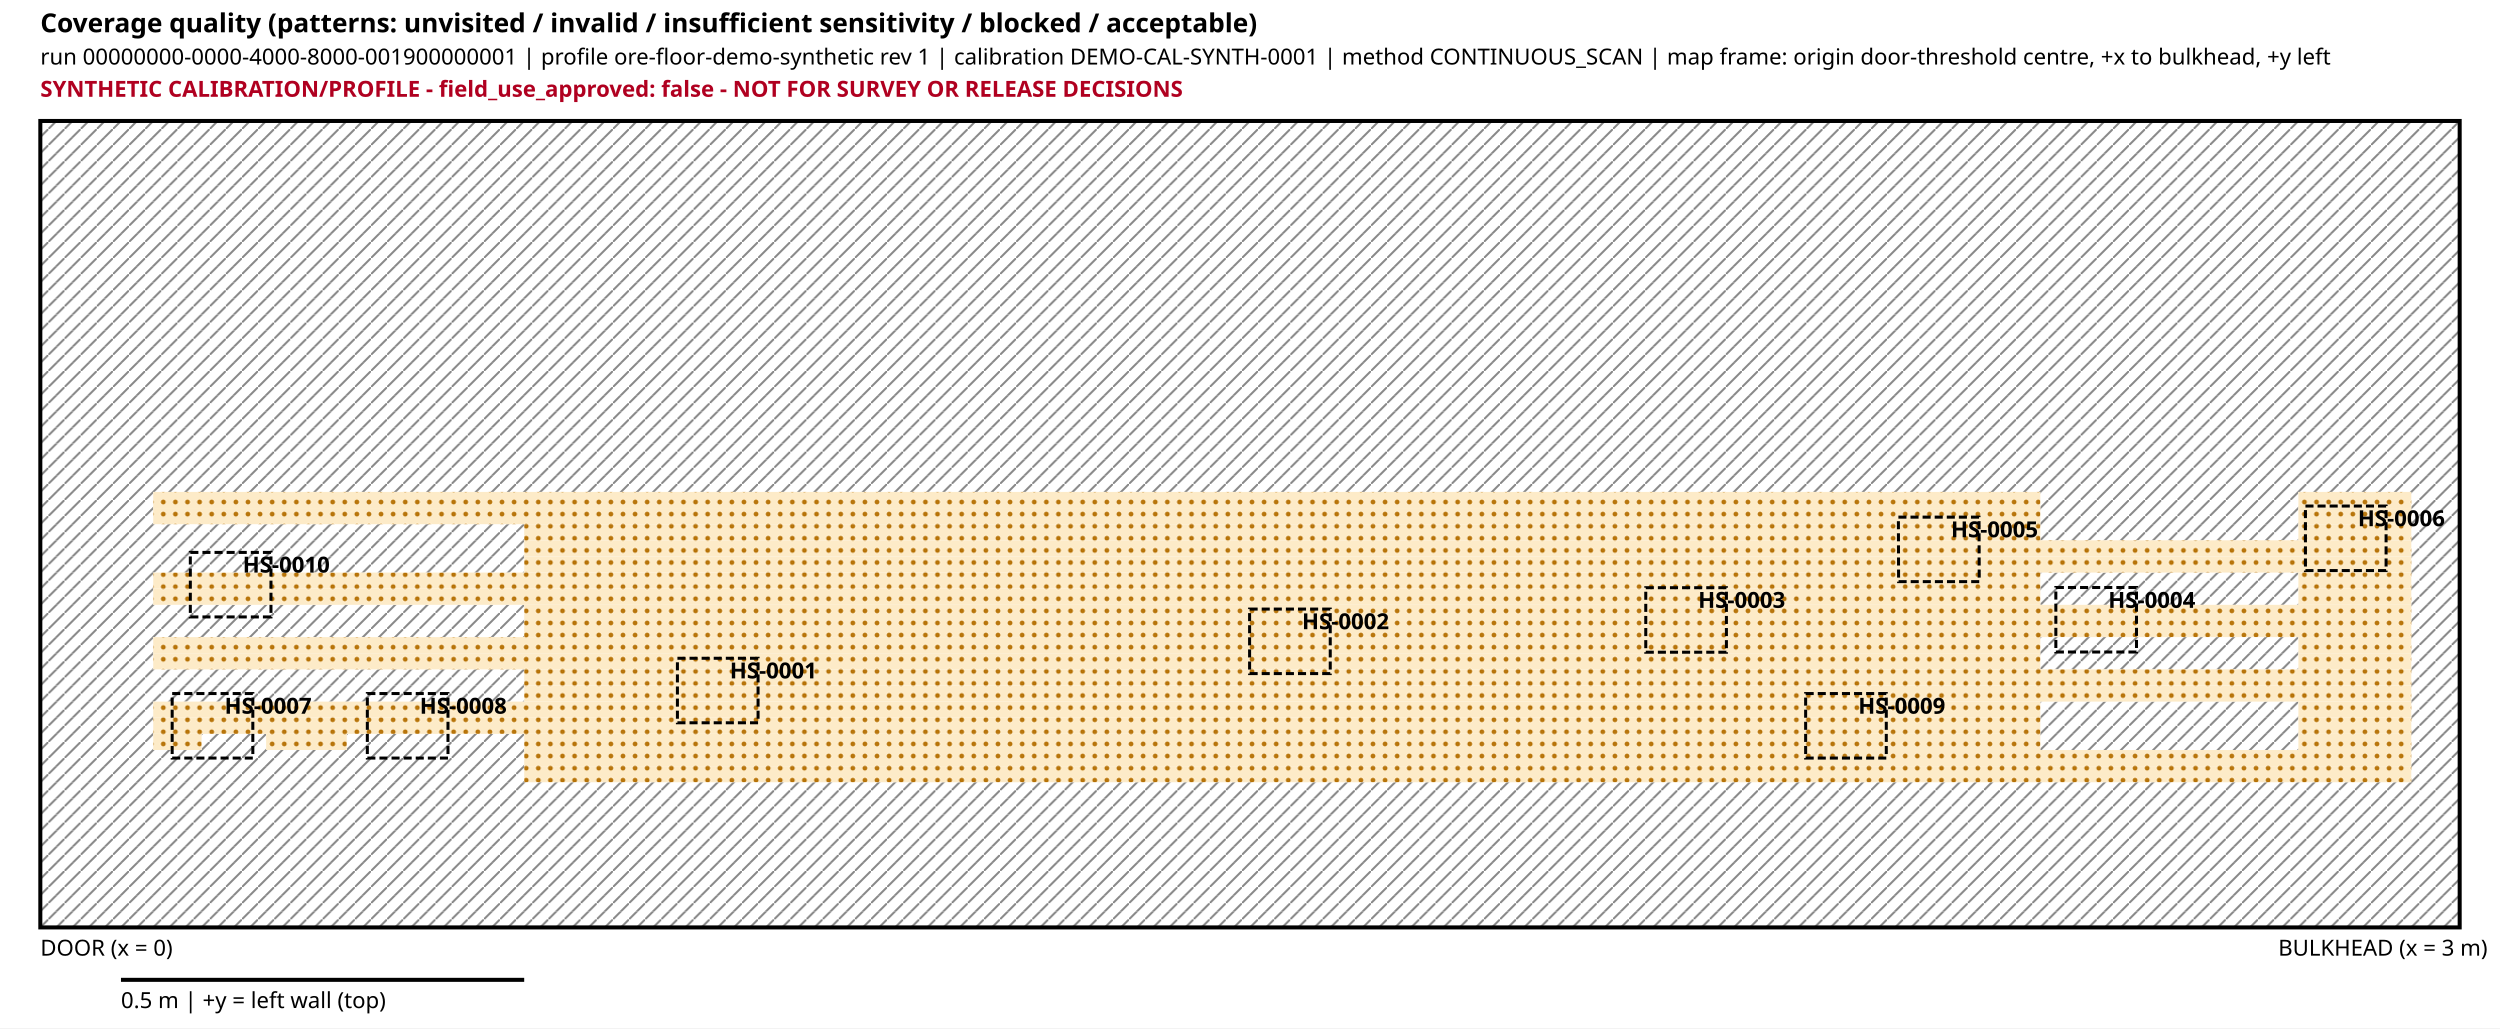
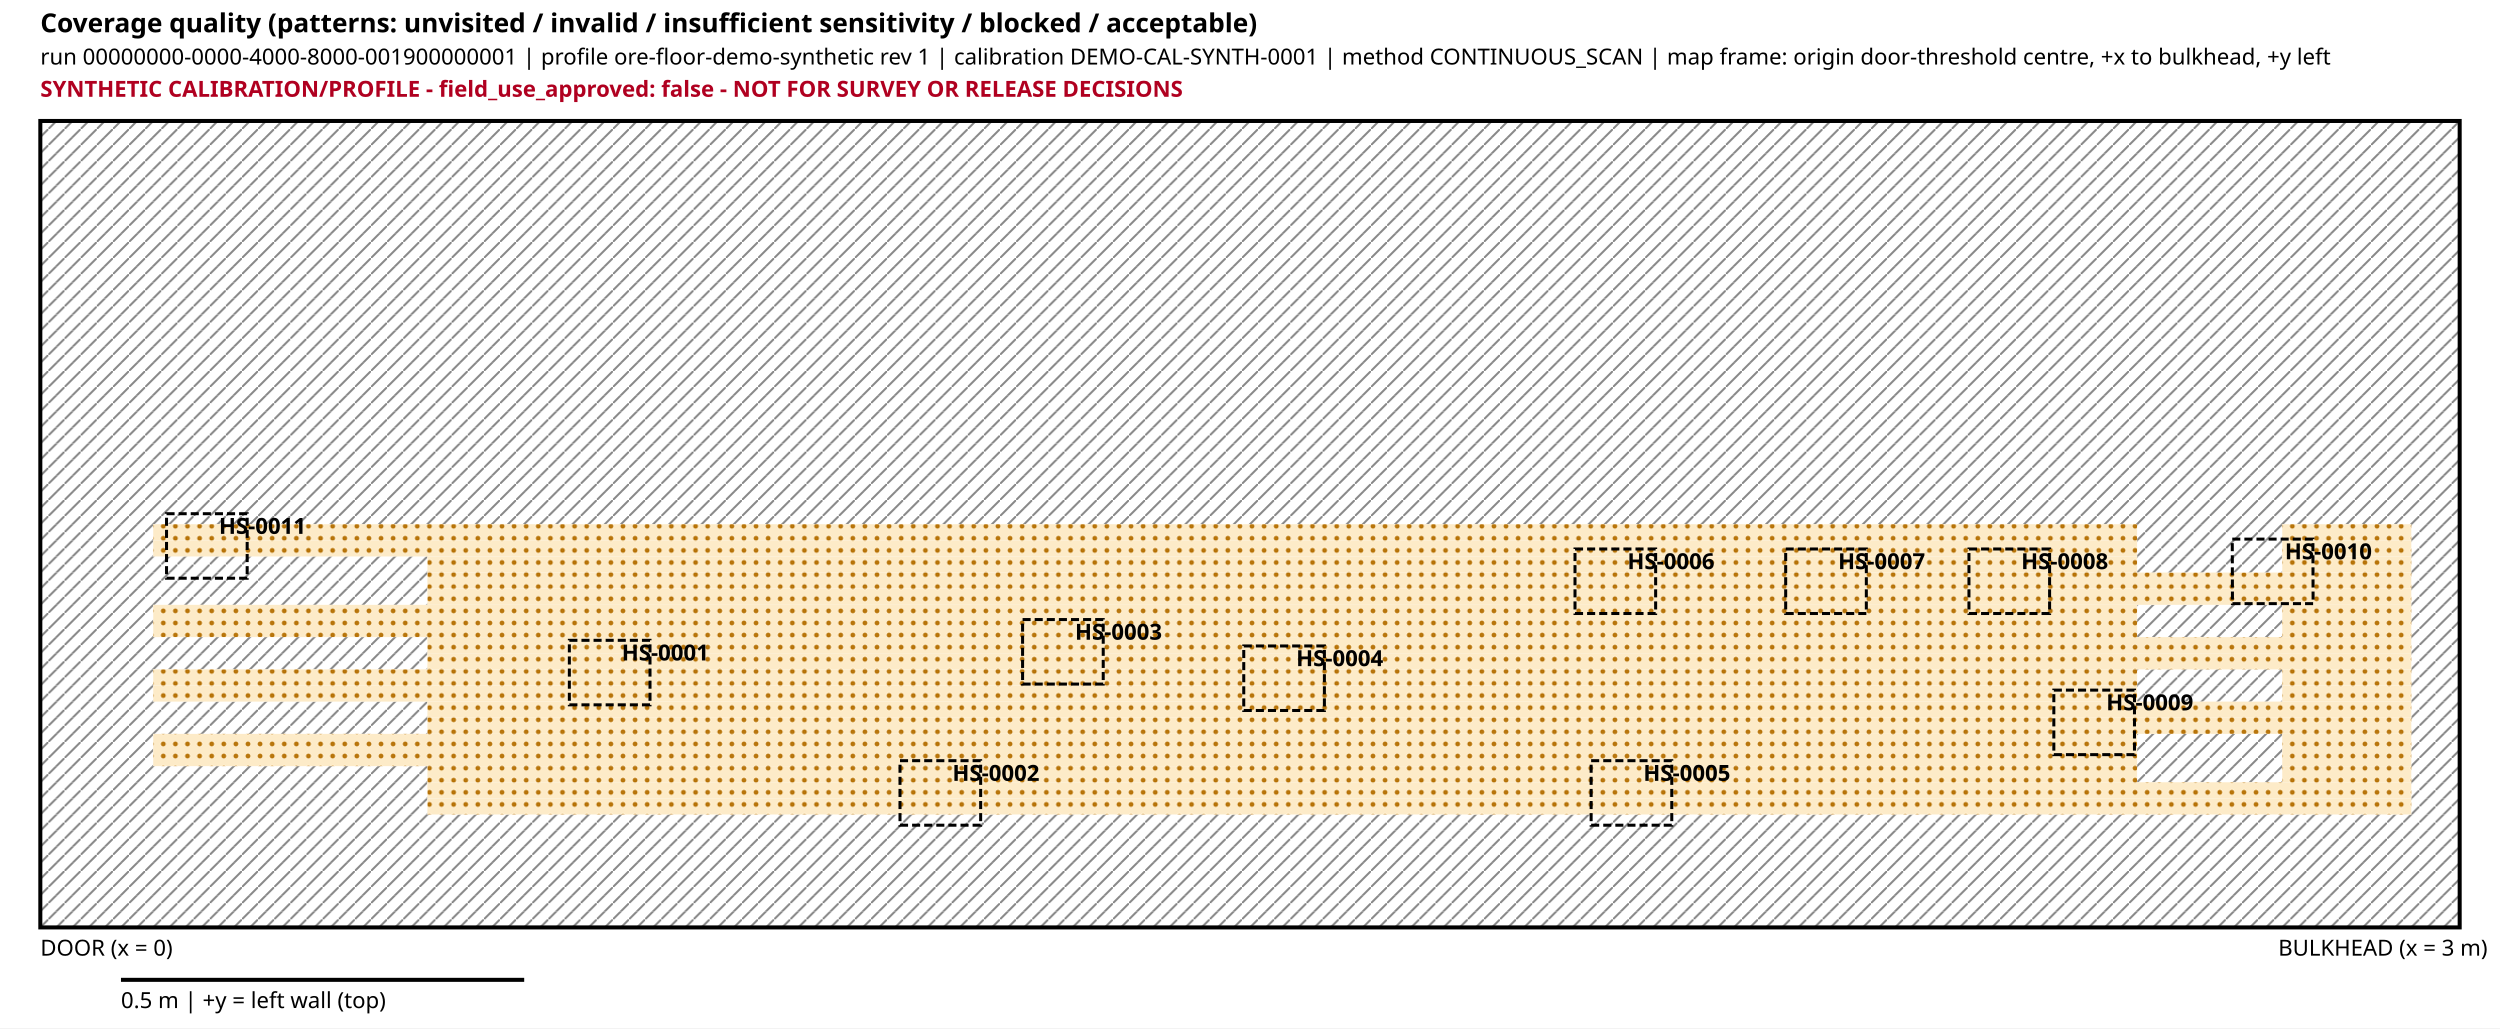
<svg xmlns="http://www.w3.org/2000/svg" width="1240" height="510" viewBox="0 0 1240 510" font-family="sans-serif" font-size="11">
  <defs>
    <pattern id="p-UNVISITED" width="8" height="8" patternUnits="userSpaceOnUse">
      <rect width="8" height="8" fill="#fff" />
      <path d="M0 8L8 0" stroke="#888" stroke-width="1" />
    </pattern>
    <pattern id="p-INVALID_DATA" width="8" height="8" patternUnits="userSpaceOnUse">
      <rect width="8" height="8" fill="#f6d5d5" />
      <path d="M0 0L8 8M0 8L8 0" stroke="#c83c3c" stroke-width="1" />
    </pattern>
    <pattern id="p-INSUFFICIENT_SENSITIVITY" width="6" height="6" patternUnits="userSpaceOnUse">
      <rect width="6" height="6" fill="#fdebc8" />
      <circle cx="3" cy="3" r="1.2" fill="#b9770e" />
    </pattern>
    <pattern id="p-BLOCKED" width="8" height="8" patternUnits="userSpaceOnUse">
      <rect width="8" height="8" fill="#e4dcf0" />
      <path d="M0 4H8" stroke="#785aa0" stroke-width="2" />
    </pattern>
    <pattern id="p-EXCLUDED" width="8" height="8" patternUnits="userSpaceOnUse">
      <rect width="8" height="8" fill="#5a5a5a" />
    </pattern>
    <pattern id="p-ACCEPTABLE" width="8" height="8" patternUnits="userSpaceOnUse">
      <rect width="8" height="8" fill="#2e8b57" />
    </pattern>
  </defs>
  <rect width="1240" height="510" fill="#fff" />
  <text x="20" y="16" font-size="13" font-weight="bold">Coverage quality (patterns: unvisited / invalid / insufficient sensitivity / blocked / acceptable)</text>
  <text x="20" y="32">run 00000000-0000-4000-8000-001900000001 | profile ore-floor-demo-synthetic rev 1 | calibration DEMO-CAL-SYNTH-0001 | method CONTINUOUS_SCAN | map frame: origin door-threshold centre, +x to bulkhead, +y left</text>
  <text x="20" y="48" fill="#b00020" font-weight="bold">SYNTHETIC CALIBRATION/PROFILE - field_use_approved: false - NOT FOR SURVEY OR RELEASE DECISIONS</text>
  <rect x="20.0" y="452.0" width="1200.0" height="8.0" fill="url(#p-UNVISITED)" />
  <rect x="20.0" y="444.0" width="1200.0" height="8.0" fill="url(#p-UNVISITED)" />
  <rect x="20.0" y="436.0" width="1200.0" height="8.0" fill="url(#p-UNVISITED)" />
  <rect x="20.0" y="428.0" width="1200.0" height="8.0" fill="url(#p-UNVISITED)" />
  <rect x="20.0" y="420.0" width="1200.0" height="8.0" fill="url(#p-UNVISITED)" />
  <rect x="20.0" y="412.0" width="1200.0" height="8.0" fill="url(#p-UNVISITED)" />
  <rect x="20.0" y="404.0" width="1200.0" height="8.0" fill="url(#p-UNVISITED)" />
-   <rect x="20.0" y="396.0" width="1200.0" height="8.0" fill="url(#p-UNVISITED)" />
-   <rect x="20.0" y="388.0" width="1200.0" height="8.0" fill="url(#p-UNVISITED)" />
-   <rect x="20.0" y="380.0" width="240.0" height="8.0" fill="url(#p-UNVISITED)" />
+   <rect x="20.0" y="396.0" width="192.0" height="8.0" fill="url(#p-UNVISITED)" />
+   <rect x="1196.0" y="396.0" width="24.0" height="8.0" fill="url(#p-UNVISITED)" />
+   <rect x="20.0" y="388.0" width="192.0" height="8.0" fill="url(#p-UNVISITED)" />
+   <rect x="1196.0" y="388.0" width="24.0" height="8.0" fill="url(#p-UNVISITED)" />
+   <rect x="20.0" y="380.0" width="192.0" height="8.0" fill="url(#p-UNVISITED)" />
+   <rect x="1060.0" y="380.0" width="72.0" height="8.0" fill="url(#p-UNVISITED)" />
  <rect x="1196.0" y="380.0" width="24.0" height="8.0" fill="url(#p-UNVISITED)" />
-   <rect x="20.0" y="372.0" width="240.0" height="8.0" fill="url(#p-UNVISITED)" />
+   <rect x="20.0" y="372.0" width="56.0" height="8.0" fill="url(#p-UNVISITED)" />
+   <rect x="1060.0" y="372.0" width="72.0" height="8.0" fill="url(#p-UNVISITED)" />
  <rect x="1196.0" y="372.0" width="24.0" height="8.0" fill="url(#p-UNVISITED)" />
  <rect x="20.0" y="364.0" width="56.0" height="8.0" fill="url(#p-UNVISITED)" />
-   <rect x="100.0" y="364.0" width="32.0" height="8.0" fill="url(#p-UNVISITED)" />
-   <rect x="172.0" y="364.0" width="88.0" height="8.0" fill="url(#p-UNVISITED)" />
-   <rect x="1012.0" y="364.0" width="128.0" height="8.0" fill="url(#p-UNVISITED)" />
+   <rect x="1060.0" y="364.0" width="72.0" height="8.0" fill="url(#p-UNVISITED)" />
  <rect x="1196.0" y="364.0" width="24.0" height="8.0" fill="url(#p-UNVISITED)" />
-   <rect x="20.0" y="356.0" width="56.0" height="8.0" fill="url(#p-UNVISITED)" />
-   <rect x="1012.0" y="356.0" width="128.0" height="8.0" fill="url(#p-UNVISITED)" />
+   <rect x="20.0" y="356.0" width="192.0" height="8.0" fill="url(#p-UNVISITED)" />
  <rect x="1196.0" y="356.0" width="24.0" height="8.0" fill="url(#p-UNVISITED)" />
-   <rect x="20.0" y="348.0" width="56.0" height="8.0" fill="url(#p-UNVISITED)" />
-   <rect x="1012.0" y="348.0" width="128.0" height="8.0" fill="url(#p-UNVISITED)" />
+   <rect x="20.0" y="348.0" width="192.0" height="8.0" fill="url(#p-UNVISITED)" />
  <rect x="1196.0" y="348.0" width="24.0" height="8.0" fill="url(#p-UNVISITED)" />
-   <rect x="20.0" y="340.0" width="240.0" height="8.0" fill="url(#p-UNVISITED)" />
+   <rect x="20.0" y="340.0" width="56.0" height="8.0" fill="url(#p-UNVISITED)" />
+   <rect x="1060.0" y="340.0" width="72.0" height="8.0" fill="url(#p-UNVISITED)" />
  <rect x="1196.0" y="340.0" width="24.0" height="8.0" fill="url(#p-UNVISITED)" />
-   <rect x="20.0" y="332.0" width="240.0" height="8.0" fill="url(#p-UNVISITED)" />
+   <rect x="20.0" y="332.0" width="56.0" height="8.0" fill="url(#p-UNVISITED)" />
+   <rect x="1060.0" y="332.0" width="72.0" height="8.0" fill="url(#p-UNVISITED)" />
  <rect x="1196.0" y="332.0" width="24.0" height="8.0" fill="url(#p-UNVISITED)" />
-   <rect x="20.0" y="324.0" width="56.0" height="8.0" fill="url(#p-UNVISITED)" />
-   <rect x="1012.0" y="324.0" width="128.0" height="8.0" fill="url(#p-UNVISITED)" />
+   <rect x="20.0" y="324.0" width="192.0" height="8.0" fill="url(#p-UNVISITED)" />
  <rect x="1196.0" y="324.0" width="24.0" height="8.0" fill="url(#p-UNVISITED)" />
-   <rect x="20.0" y="316.0" width="56.0" height="8.0" fill="url(#p-UNVISITED)" />
-   <rect x="1012.0" y="316.0" width="128.0" height="8.0" fill="url(#p-UNVISITED)" />
+   <rect x="20.0" y="316.0" width="192.0" height="8.0" fill="url(#p-UNVISITED)" />
  <rect x="1196.0" y="316.0" width="24.0" height="8.0" fill="url(#p-UNVISITED)" />
-   <rect x="20.0" y="308.0" width="240.0" height="8.0" fill="url(#p-UNVISITED)" />
+   <rect x="20.0" y="308.0" width="56.0" height="8.0" fill="url(#p-UNVISITED)" />
+   <rect x="1060.0" y="308.0" width="72.0" height="8.0" fill="url(#p-UNVISITED)" />
  <rect x="1196.0" y="308.0" width="24.0" height="8.0" fill="url(#p-UNVISITED)" />
-   <rect x="20.0" y="300.0" width="240.0" height="8.0" fill="url(#p-UNVISITED)" />
+   <rect x="20.0" y="300.0" width="56.0" height="8.0" fill="url(#p-UNVISITED)" />
+   <rect x="1060.0" y="300.0" width="72.0" height="8.0" fill="url(#p-UNVISITED)" />
  <rect x="1196.0" y="300.0" width="24.0" height="8.0" fill="url(#p-UNVISITED)" />
-   <rect x="20.0" y="292.0" width="56.0" height="8.0" fill="url(#p-UNVISITED)" />
-   <rect x="1012.0" y="292.0" width="128.0" height="8.0" fill="url(#p-UNVISITED)" />
+   <rect x="20.0" y="292.0" width="192.0" height="8.0" fill="url(#p-UNVISITED)" />
  <rect x="1196.0" y="292.0" width="24.0" height="8.0" fill="url(#p-UNVISITED)" />
-   <rect x="20.0" y="284.0" width="56.0" height="8.0" fill="url(#p-UNVISITED)" />
-   <rect x="1012.0" y="284.0" width="128.0" height="8.0" fill="url(#p-UNVISITED)" />
+   <rect x="20.0" y="284.0" width="192.0" height="8.0" fill="url(#p-UNVISITED)" />
  <rect x="1196.0" y="284.0" width="24.0" height="8.0" fill="url(#p-UNVISITED)" />
-   <rect x="20.0" y="276.0" width="240.0" height="8.0" fill="url(#p-UNVISITED)" />
+   <rect x="20.0" y="276.0" width="192.0" height="8.0" fill="url(#p-UNVISITED)" />
+   <rect x="1060.0" y="276.0" width="72.0" height="8.0" fill="url(#p-UNVISITED)" />
  <rect x="1196.0" y="276.0" width="24.0" height="8.0" fill="url(#p-UNVISITED)" />
-   <rect x="20.0" y="268.0" width="240.0" height="8.0" fill="url(#p-UNVISITED)" />
+   <rect x="20.0" y="268.0" width="56.0" height="8.0" fill="url(#p-UNVISITED)" />
+   <rect x="1060.0" y="268.0" width="72.0" height="8.0" fill="url(#p-UNVISITED)" />
  <rect x="1196.0" y="268.0" width="24.0" height="8.0" fill="url(#p-UNVISITED)" />
-   <rect x="20.0" y="260.0" width="240.0" height="8.0" fill="url(#p-UNVISITED)" />
-   <rect x="1012.0" y="260.0" width="128.0" height="8.0" fill="url(#p-UNVISITED)" />
+   <rect x="20.0" y="260.0" width="56.0" height="8.0" fill="url(#p-UNVISITED)" />
+   <rect x="1060.0" y="260.0" width="72.0" height="8.0" fill="url(#p-UNVISITED)" />
  <rect x="1196.0" y="260.0" width="24.0" height="8.0" fill="url(#p-UNVISITED)" />
-   <rect x="20.0" y="252.0" width="56.0" height="8.0" fill="url(#p-UNVISITED)" />
-   <rect x="1012.0" y="252.0" width="128.0" height="8.0" fill="url(#p-UNVISITED)" />
-   <rect x="1196.0" y="252.0" width="24.0" height="8.0" fill="url(#p-UNVISITED)" />
-   <rect x="20.0" y="244.0" width="56.0" height="8.0" fill="url(#p-UNVISITED)" />
-   <rect x="1012.0" y="244.0" width="128.0" height="8.0" fill="url(#p-UNVISITED)" />
-   <rect x="1196.0" y="244.0" width="24.0" height="8.0" fill="url(#p-UNVISITED)" />
+   <rect x="20.0" y="252.0" width="1200.0" height="8.0" fill="url(#p-UNVISITED)" />
+   <rect x="20.0" y="244.0" width="1200.0" height="8.0" fill="url(#p-UNVISITED)" />
  <rect x="20.0" y="236.0" width="1200.0" height="8.0" fill="url(#p-UNVISITED)" />
  <rect x="20.0" y="228.0" width="1200.0" height="8.0" fill="url(#p-UNVISITED)" />
  <rect x="20.0" y="220.0" width="1200.0" height="8.0" fill="url(#p-UNVISITED)" />
  <rect x="20.0" y="212.0" width="1200.0" height="8.0" fill="url(#p-UNVISITED)" />
  <rect x="20.0" y="204.0" width="1200.0" height="8.0" fill="url(#p-UNVISITED)" />
  <rect x="20.0" y="196.0" width="1200.0" height="8.0" fill="url(#p-UNVISITED)" />
  <rect x="20.0" y="188.0" width="1200.0" height="8.0" fill="url(#p-UNVISITED)" />
  <rect x="20.0" y="180.0" width="1200.0" height="8.0" fill="url(#p-UNVISITED)" />
  <rect x="20.0" y="172.0" width="1200.0" height="8.0" fill="url(#p-UNVISITED)" />
  <rect x="20.0" y="164.0" width="1200.0" height="8.0" fill="url(#p-UNVISITED)" />
  <rect x="20.0" y="156.0" width="1200.0" height="8.0" fill="url(#p-UNVISITED)" />
  <rect x="20.0" y="148.0" width="1200.0" height="8.0" fill="url(#p-UNVISITED)" />
  <rect x="20.0" y="140.0" width="1200.0" height="8.0" fill="url(#p-UNVISITED)" />
  <rect x="20.0" y="132.0" width="1200.0" height="8.0" fill="url(#p-UNVISITED)" />
  <rect x="20.0" y="124.0" width="1200.0" height="8.0" fill="url(#p-UNVISITED)" />
  <rect x="20.0" y="116.0" width="1200.0" height="8.0" fill="url(#p-UNVISITED)" />
  <rect x="20.0" y="108.0" width="1200.0" height="8.0" fill="url(#p-UNVISITED)" />
  <rect x="20.0" y="100.0" width="1200.0" height="8.0" fill="url(#p-UNVISITED)" />
  <rect x="20.0" y="92.0" width="1200.0" height="8.0" fill="url(#p-UNVISITED)" />
  <rect x="20.0" y="84.0" width="1200.0" height="8.0" fill="url(#p-UNVISITED)" />
  <rect x="20.0" y="76.0" width="1200.0" height="8.0" fill="url(#p-UNVISITED)" />
  <rect x="20.0" y="68.0" width="1200.0" height="8.0" fill="url(#p-UNVISITED)" />
  <rect x="20.0" y="60.0" width="1200.0" height="8.0" fill="url(#p-UNVISITED)" />
-   <rect x="260.0" y="380.0" width="936.0" height="8.0" fill="url(#p-INSUFFICIENT_SENSITIVITY)" />
-   <rect x="260.0" y="372.0" width="936.0" height="8.0" fill="url(#p-INSUFFICIENT_SENSITIVITY)" />
-   <rect x="76.0" y="364.0" width="24.0" height="8.0" fill="url(#p-INSUFFICIENT_SENSITIVITY)" />
-   <rect x="132.0" y="364.0" width="40.0" height="8.0" fill="url(#p-INSUFFICIENT_SENSITIVITY)" />
-   <rect x="260.0" y="364.0" width="752.0" height="8.0" fill="url(#p-INSUFFICIENT_SENSITIVITY)" />
-   <rect x="1140.0" y="364.0" width="56.0" height="8.0" fill="url(#p-INSUFFICIENT_SENSITIVITY)" />
-   <rect x="76.0" y="356.0" width="936.0" height="8.0" fill="url(#p-INSUFFICIENT_SENSITIVITY)" />
-   <rect x="1140.0" y="356.0" width="56.0" height="8.0" fill="url(#p-INSUFFICIENT_SENSITIVITY)" />
-   <rect x="76.0" y="348.0" width="936.0" height="8.0" fill="url(#p-INSUFFICIENT_SENSITIVITY)" />
-   <rect x="1140.0" y="348.0" width="56.0" height="8.0" fill="url(#p-INSUFFICIENT_SENSITIVITY)" />
-   <rect x="260.0" y="340.0" width="936.0" height="8.0" fill="url(#p-INSUFFICIENT_SENSITIVITY)" />
-   <rect x="260.0" y="332.0" width="936.0" height="8.0" fill="url(#p-INSUFFICIENT_SENSITIVITY)" />
-   <rect x="76.0" y="324.0" width="936.0" height="8.0" fill="url(#p-INSUFFICIENT_SENSITIVITY)" />
-   <rect x="1140.0" y="324.0" width="56.0" height="8.0" fill="url(#p-INSUFFICIENT_SENSITIVITY)" />
-   <rect x="76.0" y="316.0" width="936.0" height="8.0" fill="url(#p-INSUFFICIENT_SENSITIVITY)" />
-   <rect x="1140.0" y="316.0" width="56.0" height="8.0" fill="url(#p-INSUFFICIENT_SENSITIVITY)" />
-   <rect x="260.0" y="308.0" width="936.0" height="8.0" fill="url(#p-INSUFFICIENT_SENSITIVITY)" />
-   <rect x="260.0" y="300.0" width="936.0" height="8.0" fill="url(#p-INSUFFICIENT_SENSITIVITY)" />
-   <rect x="76.0" y="292.0" width="936.0" height="8.0" fill="url(#p-INSUFFICIENT_SENSITIVITY)" />
-   <rect x="1140.0" y="292.0" width="56.0" height="8.0" fill="url(#p-INSUFFICIENT_SENSITIVITY)" />
-   <rect x="76.0" y="284.0" width="936.0" height="8.0" fill="url(#p-INSUFFICIENT_SENSITIVITY)" />
-   <rect x="1140.0" y="284.0" width="56.0" height="8.0" fill="url(#p-INSUFFICIENT_SENSITIVITY)" />
-   <rect x="260.0" y="276.0" width="936.0" height="8.0" fill="url(#p-INSUFFICIENT_SENSITIVITY)" />
-   <rect x="260.0" y="268.0" width="936.0" height="8.0" fill="url(#p-INSUFFICIENT_SENSITIVITY)" />
-   <rect x="260.0" y="260.0" width="752.0" height="8.0" fill="url(#p-INSUFFICIENT_SENSITIVITY)" />
-   <rect x="1140.0" y="260.0" width="56.0" height="8.0" fill="url(#p-INSUFFICIENT_SENSITIVITY)" />
-   <rect x="76.0" y="252.0" width="936.0" height="8.0" fill="url(#p-INSUFFICIENT_SENSITIVITY)" />
-   <rect x="1140.0" y="252.0" width="56.0" height="8.0" fill="url(#p-INSUFFICIENT_SENSITIVITY)" />
-   <rect x="76.0" y="244.0" width="936.0" height="8.0" fill="url(#p-INSUFFICIENT_SENSITIVITY)" />
-   <rect x="1140.0" y="244.0" width="56.0" height="8.0" fill="url(#p-INSUFFICIENT_SENSITIVITY)" />
+   <rect x="212.0" y="396.0" width="984.0" height="8.0" fill="url(#p-INSUFFICIENT_SENSITIVITY)" />
+   <rect x="212.0" y="388.0" width="984.0" height="8.0" fill="url(#p-INSUFFICIENT_SENSITIVITY)" />
+   <rect x="212.0" y="380.0" width="848.0" height="8.0" fill="url(#p-INSUFFICIENT_SENSITIVITY)" />
+   <rect x="1132.0" y="380.0" width="64.0" height="8.0" fill="url(#p-INSUFFICIENT_SENSITIVITY)" />
+   <rect x="76.0" y="372.0" width="984.0" height="8.0" fill="url(#p-INSUFFICIENT_SENSITIVITY)" />
+   <rect x="1132.0" y="372.0" width="64.0" height="8.0" fill="url(#p-INSUFFICIENT_SENSITIVITY)" />
+   <rect x="76.0" y="364.0" width="984.0" height="8.0" fill="url(#p-INSUFFICIENT_SENSITIVITY)" />
+   <rect x="1132.0" y="364.0" width="64.0" height="8.0" fill="url(#p-INSUFFICIENT_SENSITIVITY)" />
+   <rect x="212.0" y="356.0" width="984.0" height="8.0" fill="url(#p-INSUFFICIENT_SENSITIVITY)" />
+   <rect x="212.0" y="348.0" width="984.0" height="8.0" fill="url(#p-INSUFFICIENT_SENSITIVITY)" />
+   <rect x="76.0" y="340.0" width="984.0" height="8.0" fill="url(#p-INSUFFICIENT_SENSITIVITY)" />
+   <rect x="1132.0" y="340.0" width="64.0" height="8.0" fill="url(#p-INSUFFICIENT_SENSITIVITY)" />
+   <rect x="76.0" y="332.0" width="984.0" height="8.0" fill="url(#p-INSUFFICIENT_SENSITIVITY)" />
+   <rect x="1132.0" y="332.0" width="64.0" height="8.0" fill="url(#p-INSUFFICIENT_SENSITIVITY)" />
+   <rect x="212.0" y="324.0" width="984.0" height="8.0" fill="url(#p-INSUFFICIENT_SENSITIVITY)" />
+   <rect x="212.0" y="316.0" width="984.0" height="8.0" fill="url(#p-INSUFFICIENT_SENSITIVITY)" />
+   <rect x="76.0" y="308.0" width="984.0" height="8.0" fill="url(#p-INSUFFICIENT_SENSITIVITY)" />
+   <rect x="1132.0" y="308.0" width="64.0" height="8.0" fill="url(#p-INSUFFICIENT_SENSITIVITY)" />
+   <rect x="76.0" y="300.0" width="984.0" height="8.0" fill="url(#p-INSUFFICIENT_SENSITIVITY)" />
+   <rect x="1132.0" y="300.0" width="64.0" height="8.0" fill="url(#p-INSUFFICIENT_SENSITIVITY)" />
+   <rect x="212.0" y="292.0" width="984.0" height="8.0" fill="url(#p-INSUFFICIENT_SENSITIVITY)" />
+   <rect x="212.0" y="284.0" width="984.0" height="8.0" fill="url(#p-INSUFFICIENT_SENSITIVITY)" />
+   <rect x="212.0" y="276.0" width="848.0" height="8.0" fill="url(#p-INSUFFICIENT_SENSITIVITY)" />
+   <rect x="1132.0" y="276.0" width="64.0" height="8.0" fill="url(#p-INSUFFICIENT_SENSITIVITY)" />
+   <rect x="76.0" y="268.0" width="984.0" height="8.0" fill="url(#p-INSUFFICIENT_SENSITIVITY)" />
+   <rect x="1132.0" y="268.0" width="64.0" height="8.0" fill="url(#p-INSUFFICIENT_SENSITIVITY)" />
+   <rect x="76.0" y="260.0" width="984.0" height="8.0" fill="url(#p-INSUFFICIENT_SENSITIVITY)" />
+   <rect x="1132.0" y="260.0" width="64.0" height="8.0" fill="url(#p-INSUFFICIENT_SENSITIVITY)" />
  <rect x="20.0" y="60.0" width="1200.0" height="400.0" fill="none" stroke="#000" stroke-width="2" />
  <text x="20.0" y="474.0">DOOR (x = 0)</text>
  <text x="1130.0" y="474.0">BULKHEAD (x = 3 m)</text>
  <line x1="60.0" y1="486.0" x2="260.0" y2="486.0" stroke="#000" stroke-width="2" />
  <text x="60.0" y="500.0">0.5 m | +y = left wall (top)</text>
-   <polygon points="336.0,358.5 376.0,358.5 376.0,326.5 336.0,326.5" fill="none" stroke="#000" stroke-width="1.5" stroke-dasharray="4 2" />
-   <text x="362.0" y="336.5" font-weight="bold">HS-0001</text>
-   <polygon points="659.8,302.1 619.8,302.1 619.8,334.1 659.8,334.1" fill="none" stroke="#000" stroke-width="1.5" stroke-dasharray="4 2" />
-   <text x="645.8" y="312.1" font-weight="bold">HS-0002</text>
-   <polygon points="816.3,323.5 856.3,323.5 856.3,291.5 816.3,291.5" fill="none" stroke="#000" stroke-width="1.5" stroke-dasharray="4 2" />
-   <text x="842.3" y="301.5" font-weight="bold">HS-0003</text>
-   <polygon points="1019.7,323.4 1059.7,323.4 1059.7,291.4 1019.7,291.4" fill="none" stroke="#000" stroke-width="1.5" stroke-dasharray="4 2" />
-   <text x="1045.7" y="301.5" font-weight="bold">HS-0004</text>
-   <polygon points="941.7,288.5 981.7,288.5 981.6,256.5 941.6,256.5" fill="none" stroke="#000" stroke-width="1.5" stroke-dasharray="4 2" />
-   <text x="967.7" y="266.5" font-weight="bold">HS-0005</text>
-   <polygon points="1143.5,283.0 1183.5,283.0 1183.5,251.0 1143.5,251.0" fill="none" stroke="#000" stroke-width="1.5" stroke-dasharray="4 2" />
-   <text x="1169.5" y="261.0" font-weight="bold">HS-0006</text>
-   <polygon points="125.4,344.0 85.4,344.0 85.4,376.0 125.4,376.0" fill="none" stroke="#000" stroke-width="1.5" stroke-dasharray="4 2" />
-   <text x="111.4" y="354.0" font-weight="bold">HS-0007</text>
-   <polygon points="222.2,344.0 182.2,344.0 182.2,376.0 222.2,376.0" fill="none" stroke="#000" stroke-width="1.5" stroke-dasharray="4 2" />
-   <text x="208.2" y="354.0" font-weight="bold">HS-0008</text>
-   <polygon points="935.6,344.0 895.6,344.0 895.6,376.0 935.6,376.0" fill="none" stroke="#000" stroke-width="1.5" stroke-dasharray="4 2" />
-   <text x="921.7" y="354.0" font-weight="bold">HS-0009</text>
-   <polygon points="134.4,274.0 94.4,274.0 94.4,306.0 134.4,306.0" fill="none" stroke="#000" stroke-width="1.5" stroke-dasharray="4 2" />
-   <text x="120.4" y="284.0" font-weight="bold">HS-0010</text>
+   <polygon points="282.4,349.6 322.4,349.6 322.4,317.6 282.4,317.6" fill="none" stroke="#000" stroke-width="1.5" stroke-dasharray="4 2" />
+   <text x="308.4" y="327.6" font-weight="bold">HS-0001</text>
+   <polygon points="446.4,409.3 486.4,409.3 486.4,377.3 446.4,377.3" fill="none" stroke="#000" stroke-width="1.5" stroke-dasharray="4 2" />
+   <text x="472.4" y="387.3" font-weight="bold">HS-0002</text>
+   <polygon points="507.2,339.3 547.2,339.3 547.2,307.3 507.2,307.3" fill="none" stroke="#000" stroke-width="1.5" stroke-dasharray="4 2" />
+   <text x="533.2" y="317.3" font-weight="bold">HS-0003</text>
+   <polygon points="656.9,320.4 616.9,320.4 616.9,352.4 656.9,352.4" fill="none" stroke="#000" stroke-width="1.5" stroke-dasharray="4 2" />
+   <text x="642.9" y="330.4" font-weight="bold">HS-0004</text>
+   <polygon points="789.2,409.3 829.2,409.3 829.2,377.3 789.2,377.3" fill="none" stroke="#000" stroke-width="1.5" stroke-dasharray="4 2" />
+   <text x="815.1" y="387.3" font-weight="bold">HS-0005</text>
+   <polygon points="781.2,304.3 821.2,304.3 821.2,272.3 781.2,272.3" fill="none" stroke="#000" stroke-width="1.5" stroke-dasharray="4 2" />
+   <text x="807.2" y="282.3" font-weight="bold">HS-0006</text>
+   <polygon points="885.7,304.3 925.7,304.3 925.7,272.3 885.7,272.3" fill="none" stroke="#000" stroke-width="1.5" stroke-dasharray="4 2" />
+   <text x="911.7" y="282.3" font-weight="bold">HS-0007</text>
+   <polygon points="976.6,304.3 1016.6,304.3 1016.6,272.3 976.6,272.3" fill="none" stroke="#000" stroke-width="1.5" stroke-dasharray="4 2" />
+   <text x="1002.5" y="282.3" font-weight="bold">HS-0008</text>
+   <polygon points="1018.7,374.3 1058.7,374.3 1058.7,342.3 1018.7,342.3" fill="none" stroke="#000" stroke-width="1.5" stroke-dasharray="4 2" />
+   <text x="1044.7" y="352.3" font-weight="bold">HS-0009</text>
+   <polygon points="1107.3,299.4 1147.3,299.4 1147.2,267.4 1107.2,267.4" fill="none" stroke="#000" stroke-width="1.5" stroke-dasharray="4 2" />
+   <text x="1133.3" y="277.4" font-weight="bold">HS-0010</text>
+   <polygon points="122.6,254.8 82.6,254.8 82.6,286.8 122.6,286.8" fill="none" stroke="#000" stroke-width="1.5" stroke-dasharray="4 2" />
+   <text x="108.6" y="264.8" font-weight="bold">HS-0011</text>
</svg>
